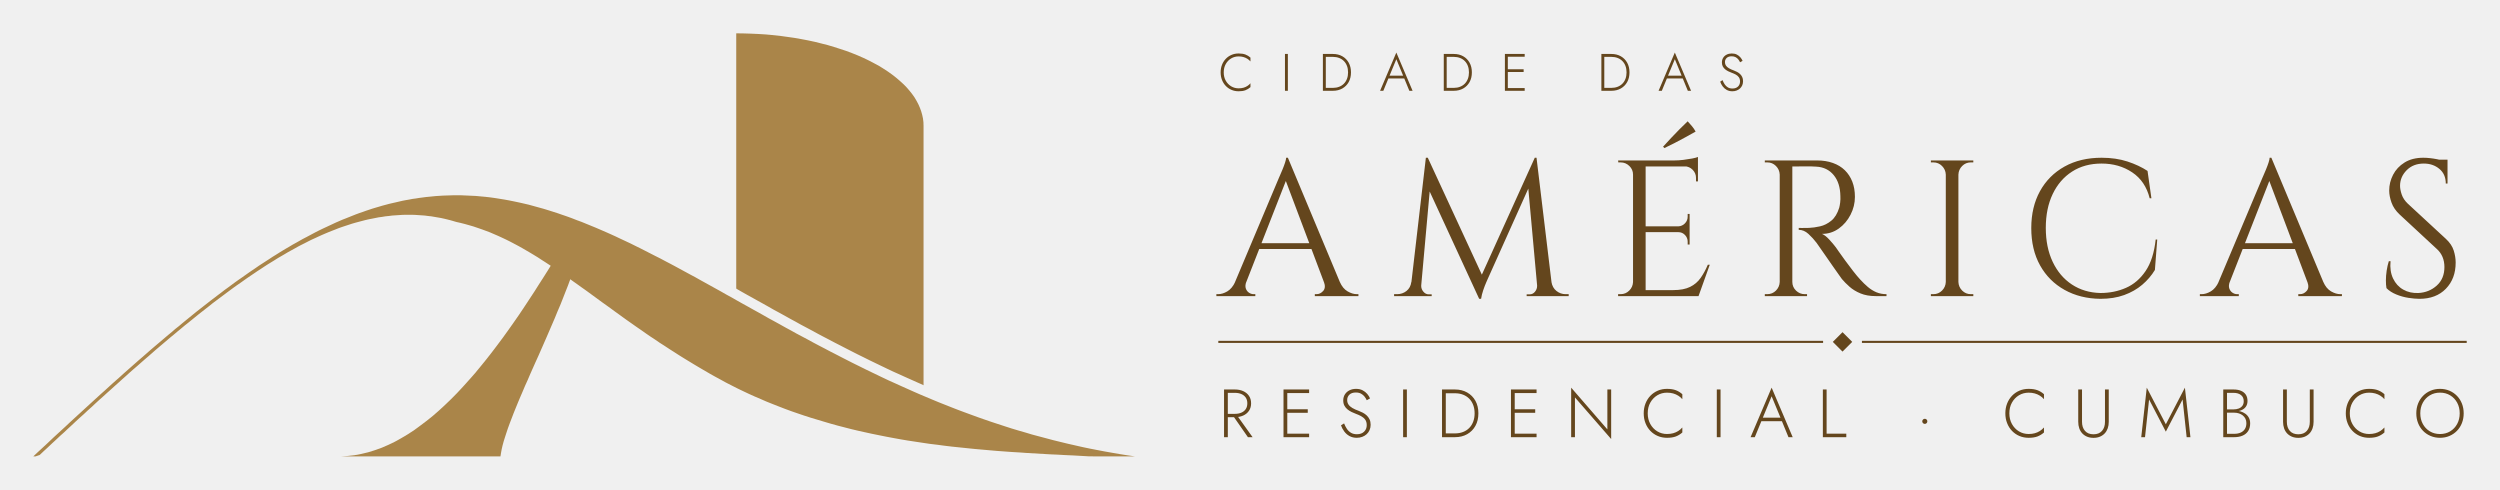
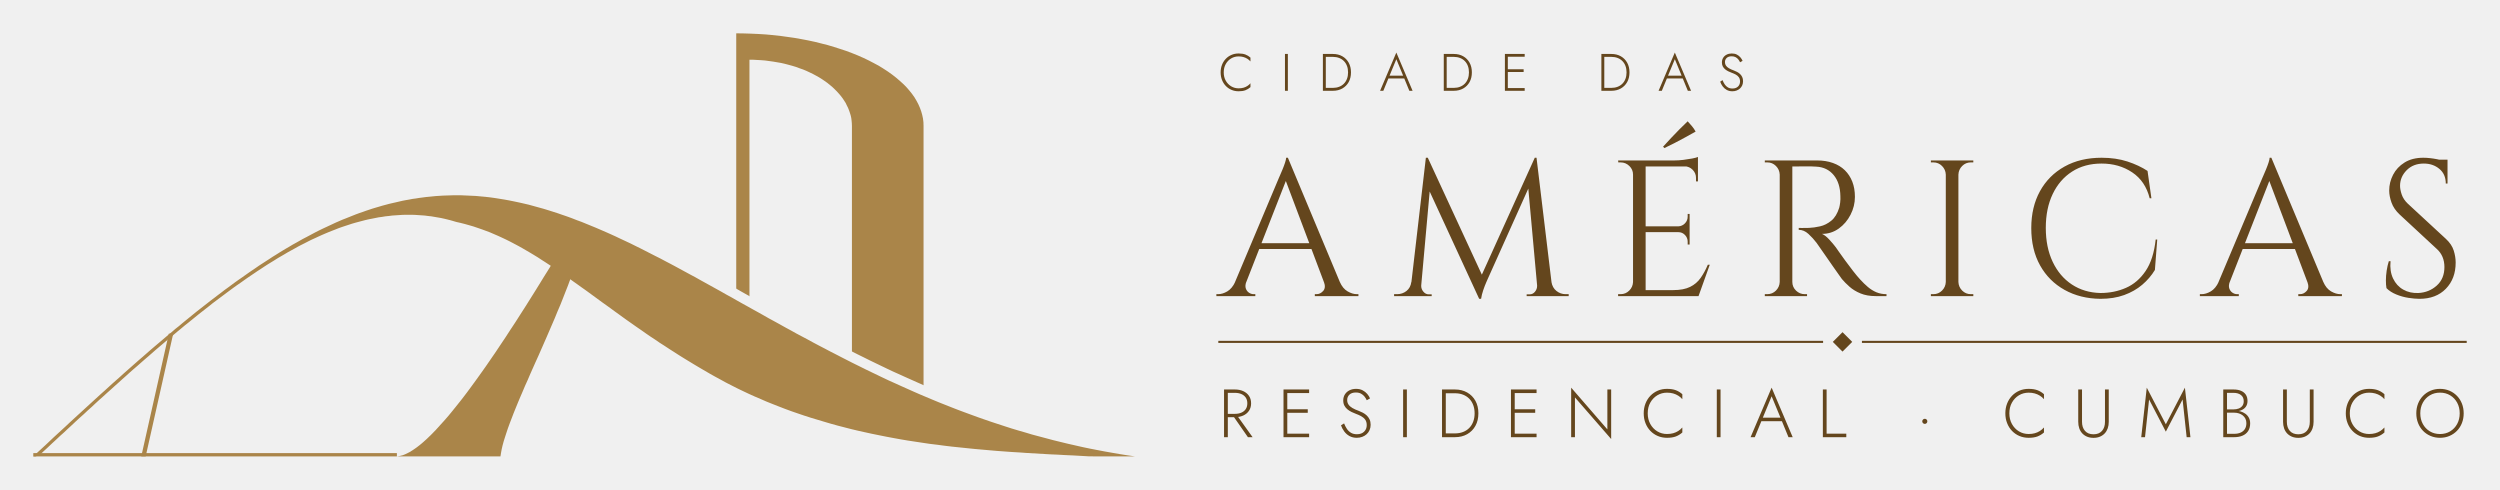
<svg xmlns="http://www.w3.org/2000/svg" viewBox="0 0 1802.32 353.02" width="1802" height="353">
  <g transform="translate(24 24)">
    <g transform="translate(0 0.00)">
      <g transform="scale(0.79432)">
        <g fill="#AA8549">
          <defs>
            <mask id="vao-produto-horizontal-positivo" maskUnits="userSpaceOnUse" x="-50" y="-50" width="1100" height="484">
              <rect x="-50" y="-50" width="1100" height="484" fill="white" />
              <path d="M0.0 384.0 L3.7 380.5 L7.5 377.0 L11.2 373.6 L14.9 370.1 L18.5 366.7 L22.2 363.3 L25.9 359.9 L29.5 356.6 L33.1 353.2 L36.7 349.9 L40.3 346.6 L43.9 343.3 L47.4 340.1 L51.0 336.8 L54.5 333.6 L58.0 330.4 L61.5 327.2 L65.0 324.1 L68.5 320.9 L71.9 317.8 L75.4 314.7 L78.8 311.7 L82.2 308.6 L85.6 305.6 L89.0 302.6 L92.4 299.6 L95.8 296.6 L99.2 293.7 L102.5 290.8 L105.8 287.9 L109.2 285.0 L112.5 282.2 L115.8 279.4 L119.1 276.6 L122.4 273.8 L125.7 271.1 L128.9 268.3 L132.2 265.7 L135.4 263.0 L138.7 260.3 L141.9 257.7 L145.1 255.1 L148.3 252.5 L151.5 250.0 L154.7 247.5 L157.9 245.0 L161.1 242.5 L164.3 240.1 L167.4 237.7 L170.6 235.3 L173.7 232.9 L176.9 230.6 L180.0 228.3 L183.1 226.0 L186.2 223.8 L189.4 221.6 L192.5 219.4 L195.6 217.2 L198.7 215.1 L201.8 213.0 L204.8 210.9 L207.9 208.9 L211.0 206.9 L214.1 204.9 L217.1 202.9 L220.2 201.0 L223.2 199.1 L226.3 197.2 L229.3 195.4 L232.4 193.6 L235.4 191.8 L238.5 190.1 L241.5 188.4 L244.5 186.7 L247.6 185.1 L250.6 183.5 L253.6 181.9 L256.6 180.3 L259.6 178.8 L262.7 177.3 L265.7 175.9 L268.7 174.5 L271.7 173.1 L274.7 171.7 L277.7 170.4 L280.7 169.1 L283.8 167.9 L286.8 166.7 L289.8 165.5 L292.8 164.3 L295.8 163.2 L298.8 162.2 L301.8 161.1 L304.8 160.1 L307.8 159.1 L310.8 158.2 L313.9 157.3 L316.9 156.4 L319.9 155.6 L322.9 154.8 L325.9 154.1 L329.0 153.4 L332.0 152.7 L335.0 152.0 L338.1 151.4 L341.1 150.9 L344.1 150.3 L347.2 149.9 L350.2 149.4 L353.3 149.0 L356.3 148.6 L359.4 148.3 L362.4 148.0 L365.5 147.7 L368.6 147.5 L371.6 147.3 L374.7 147.2 L377.8 147.1 L380.9 147.0 L384.0 147.0 L388.4 147.0 L392.8 147.2 L397.2 147.4 L401.6 147.6 L405.9 148.0 L410.3 148.4 L414.7 148.9 L419.0 149.5 L423.4 150.2 L427.7 150.9 L432.1 151.7 L436.5 152.6 L440.8 153.5 L445.2 154.5 L449.5 155.5 L453.9 156.7 L458.2 157.9 L462.6 159.1 L466.9 160.4 L471.3 161.8 L475.7 163.2 L480.0 164.7 L484.4 166.2 L488.8 167.8 L493.1 169.5 L497.5 171.1 L501.9 172.9 L506.3 174.7 L510.7 176.5 L515.1 178.4 L519.5 180.3 L524.0 182.3 L528.4 184.3 L532.8 186.4 L537.3 188.5 L541.8 190.6 L546.2 192.8 L550.7 195.0 L555.2 197.3 L559.7 199.6 L564.2 201.9 L568.8 204.2 L573.3 206.6 L577.9 209.0 L582.4 211.4 L587.0 213.9 L591.6 216.4 L596.2 218.9 L600.9 221.4 L605.5 224.0 L610.2 226.6 L614.9 229.2 L619.6 231.8 L624.3 234.4 L629.0 237.1 L633.8 239.7 L638.5 242.4 L643.3 245.1 L648.2 247.8 L653.0 250.5 L657.9 253.2 L662.7 255.9 L667.6 258.7 L672.6 261.4 L677.5 264.1 L682.5 266.9 L687.5 269.6 L692.5 272.4 L697.6 275.1 L702.7 277.8 L707.8 280.6 L712.9 283.3 L718.1 286.0 L723.2 288.7 L728.5 291.4 L733.7 294.1 L739.0 296.8 L744.3 299.5 L749.6 302.1 L755.0 304.8 L760.4 307.4 L765.8 310.0 L771.2 312.6 L776.7 315.2 L782.3 317.7 L787.8 320.2 L793.4 322.7 L799.0 325.2 L804.7 327.7 L810.4 330.1 L816.1 332.5 L821.9 334.9 L827.7 337.2 L833.5 339.5 L839.4 341.8 L845.3 344.0 L851.3 346.2 L857.3 348.4 L863.3 350.5 L869.4 352.6 L875.5 354.6 L881.6 356.6 L887.8 358.6 L894.1 360.5 L900.4 362.3 L906.7 364.2 L913.1 365.9 L919.5 367.6 L925.9 369.3 L932.4 370.9 L939.0 372.5 L945.6 374.0 L952.2 375.5 L958.9 376.9 L965.6 378.2 L972.4 379.5 L979.2 380.7 L986.1 381.9 L993.0 383.0 L1000.0 384.0 L999.6 384.0 L992.5 384.0 L985.5 384.0 L978.5 384.0 L971.4 384.0 L964.4 384.0 L957.5 383.9 L950.5 383.5 L943.5 383.1 L936.6 382.8 L929.6 382.4 L922.7 382.1 L915.8 381.7 L908.9 381.3 L902.0 380.9 L895.1 380.4 L888.2 380.0 L881.3 379.5 L874.5 379.0 L867.6 378.4 L860.8 377.8 L854.0 377.2 L847.2 376.5 L840.5 375.8 L833.7 375.1 L827.0 374.3 L820.3 373.4 L813.6 372.6 L806.9 371.6 L800.3 370.6 L793.7 369.6 L787.2 368.5 L780.6 367.3 L774.2 366.1 L767.7 364.8 L761.3 363.5 L754.9 362.1 L748.6 360.7 L742.3 359.2 L736.1 357.6 L729.9 356.0 L723.8 354.3 L717.7 352.5 L711.7 350.7 L705.7 348.9 L699.8 347.0 L693.9 345.0 L688.1 343.0 L682.4 340.9 L676.7 338.7 L671.1 336.5 L665.6 334.3 L660.1 331.9 L654.7 329.6 L649.4 327.2 L644.1 324.7 L638.9 322.2 L633.8 319.6 L628.7 317.0 L623.8 314.3 L618.8 311.6 L614.0 308.9 L609.2 306.1 L604.4 303.3 L599.7 300.5 L595.1 297.7 L590.5 294.9 L586.0 292.1 L581.5 289.2 L577.1 286.4 L572.7 283.5 L568.3 280.7 L564.1 277.8 L559.8 275.0 L555.6 272.1 L551.5 269.2 L547.4 266.4 L543.3 263.5 L539.3 260.7 L535.4 257.9 L531.4 255.0 L527.5 252.2 L523.7 249.4 L519.8 246.6 L516.0 243.9 L512.2 241.1 L508.5 238.4 L504.8 235.7 L501.1 233.0 L497.4 230.4 L493.8 227.8 L490.1 225.2 L486.5 222.6 L482.9 220.1 L479.3 217.6 L475.8 215.1 L472.2 212.7 L468.6 210.3 L465.1 208.0 L461.5 205.7 L458.0 203.4 L454.4 201.2 L450.9 199.1 L447.3 197.0 L443.7 194.9 L440.1 192.9 L436.5 191.0 L432.9 189.1 L429.3 187.3 L425.7 185.6 L422.0 183.9 L418.3 182.3 L414.6 180.7 L410.9 179.3 L407.1 177.9 L403.3 176.6 L399.5 175.3 L395.7 174.2 L391.8 173.1 L387.9 172.1 L383.9 171.2 L381.2 170.4 L378.4 169.6 L375.6 168.9 L372.7 168.2 L369.9 167.6 L367.0 167.1 L364.1 166.6 L361.2 166.1 L358.3 165.8 L355.4 165.4 L352.5 165.2 L349.5 165.0 L346.6 164.8 L343.6 164.7 L340.6 164.7 L337.6 164.7 L334.6 164.8 L331.6 165.0 L328.6 165.2 L325.6 165.4 L322.6 165.8 L319.6 166.1 L316.6 166.6 L313.5 167.0 L310.5 167.6 L307.5 168.2 L304.4 168.8 L301.4 169.5 L298.3 170.3 L295.3 171.1 L292.3 171.9 L289.2 172.8 L286.2 173.8 L283.1 174.8 L280.1 175.8 L277.0 176.9 L274.0 178.1 L270.9 179.3 L267.9 180.5 L264.8 181.8 L261.8 183.1 L258.7 184.5 L255.7 185.9 L252.6 187.3 L249.6 188.8 L246.5 190.4 L243.5 191.9 L240.4 193.5 L237.4 195.2 L234.3 196.9 L231.2 198.6 L228.2 200.4 L225.1 202.2 L222.0 204.0 L219.0 205.9 L215.9 207.8 L212.8 209.7 L209.7 211.7 L206.7 213.7 L203.6 215.7 L200.5 217.8 L197.4 219.9 L194.3 222.0 L191.2 224.2 L188.1 226.4 L184.9 228.6 L181.8 230.8 L178.7 233.1 L175.6 235.4 L172.4 237.8 L169.3 240.1 L166.1 242.5 L162.9 244.9 L159.8 247.4 L156.6 249.9 L153.4 252.4 L150.2 254.9 L147.0 257.5 L143.8 260.1 L140.6 262.7 L137.3 265.3 L134.1 268.0 L130.8 270.7 L127.6 273.4 L124.3 276.1 L121.0 278.9 L117.7 281.7 L114.4 284.5 L111.1 287.3 L107.8 290.2 L104.5 293.1 L101.1 296.0 L97.8 298.9 L94.4 301.9 L91.0 304.8 L87.6 307.8 L84.2 310.9 L80.8 313.9 L77.4 317.0 L73.9 320.1 L70.5 323.2 L67.0 326.3 L63.5 329.5 L60.0 332.6 L56.5 335.8 L53.0 339.1 L49.4 342.3 L45.9 345.6 L42.3 348.8 L38.7 352.1 L35.1 355.5 L31.5 358.8 L27.9 362.2 L24.2 365.5 L20.6 368.9 L16.9 372.3 L13.2 375.8 L9.5 379.2 L5.8 382.7 L2.0 384.0 Z" fill="black" stroke="black" stroke-width="18" stroke-linejoin="round" />
            </mask>
          </defs>
-           <path d="M638.0 0.0 L644.7 0.1 L651.3 0.3 L658.0 0.6 L664.6 1.0 L671.2 1.6 L677.7 2.3 L684.1 3.2 L690.5 4.1 L696.8 5.2 L703.1 6.4 L709.2 7.7 L715.2 9.2 L721.1 10.7 L726.8 12.4 L732.4 14.2 L737.9 16.0 L743.2 18.0 L748.4 20.1 L753.4 22.3 L758.2 24.6 L762.8 27.0 L767.3 29.4 L771.5 32.0 L775.5 34.6 L779.3 37.3 L782.9 40.1 L786.3 43.0 L789.5 45.9 L792.4 48.8 L795.1 51.9 L797.5 54.9 L799.7 58.0 L801.6 61.2 L803.3 64.4 L804.7 67.6 L805.9 70.9 L806.8 74.1 L807.5 77.4 L807.9 80.7 L808.0 84.0 L808.0 329.1 L803.8 327.3 L799.5 325.4 L795.2 323.6 L791.0 321.7 L786.8 319.8 L782.5 317.8 L778.2 315.9 L774.0 313.9 L769.8 311.9 L765.5 309.9 L761.2 307.8 L757.0 305.8 L752.8 303.7 L748.5 301.6 L744.2 299.5 L740.0 297.3 L735.8 295.2 L731.5 293.0 L727.2 290.8 L723.0 288.6 L718.8 286.4 L714.5 284.1 L710.2 281.9 L706.0 279.6 L701.8 277.3 L697.5 275.1 L693.2 272.8 L689.0 270.4 L684.8 268.1 L680.5 265.8 L676.2 263.4 L672.0 261.1 L667.8 258.7 L663.5 256.4 L659.2 254.0 L655.0 251.6 L650.8 249.2 L646.5 246.9 L642.2 244.5 L638.0 242.1 Z" mask="url(#vao-produto-horizontal-positivo)" />
-           <path d="M501.0 179.0 L499.7 184.3 L498.3 189.7 L496.8 195.1 L495.1 200.7 L493.3 206.3 L491.4 211.9 L489.4 217.6 L487.3 223.4 L485.2 229.1 L482.9 234.9 L480.6 240.8 L478.3 246.6 L475.8 252.4 L473.4 258.3 L470.9 264.1 L468.4 269.9 L465.9 275.7 L463.4 281.4 L460.9 287.1 L458.4 292.8 L455.9 298.3 L453.4 303.9 L451.0 309.3 L448.7 314.7 L446.3 320.0 L444.1 325.2 L441.9 330.3 L439.8 335.3 L437.8 340.2 L435.9 344.9 L434.1 349.6 L432.4 354.0 L430.8 358.4 L429.4 362.6 L428.1 366.6 L426.9 370.4 L425.9 374.1 L425.1 377.6 L424.5 380.9 L424.0 384.0 L279.0 384.0 L285.3 383.6 L291.6 382.9 L297.9 381.7 L304.1 380.2 L310.2 378.3 L316.3 376.1 L322.3 373.5 L328.3 370.6 L334.2 367.3 L340.1 363.8 L345.9 360.0 L351.6 355.8 L357.3 351.5 L363.0 346.9 L368.6 342.0 L374.1 336.9 L379.6 331.6 L385.0 326.1 L390.3 320.4 L395.6 314.5 L400.9 308.5 L406.0 302.3 L411.2 295.9 L416.2 289.5 L421.2 282.9 L426.2 276.2 L431.1 269.4 L435.9 262.6 L440.7 255.7 L445.4 248.7 L450.0 241.7 L454.6 234.7 L459.1 227.6 L463.6 220.6 L468.0 213.6 L472.3 206.6 L476.6 199.6 L480.8 192.7 L484.9 185.8 L489.0 179.0 Z" />
+           <path fill-rule="evenodd" d="M638.0 0.0 L644.7 0.1 L651.3 0.3 L658.0 0.6 L664.6 1.0 L671.2 1.6 L677.7 2.3 L684.1 3.2 L690.5 4.1 L696.8 5.2 L703.1 6.4 L709.2 7.7 L715.2 9.2 L721.1 10.7 L726.8 12.4 L732.4 14.2 L737.9 16.0 L743.2 18.0 L748.4 20.1 L753.4 22.3 L758.2 24.6 L762.8 27.0 L767.3 29.4 L771.5 32.0 L775.5 34.6 L779.3 37.3 L782.9 40.1 L786.3 43.0 L789.5 45.9 L792.4 48.8 L795.1 51.9 L797.5 54.9 L799.7 58.0 L801.6 61.2 L803.3 64.4 L804.7 67.6 L805.9 70.9 L806.8 74.1 L807.5 77.4 L807.9 80.7 L808.0 84.0 L808.0 329.1 L803.8 327.3 L799.5 325.4 L795.2 323.6 L791.0 321.7 L786.8 319.8 L782.5 317.8 L778.2 315.9 L774.0 313.9 L769.8 311.9 L765.5 309.9 L761.2 307.8 L757.0 305.8 L752.8 303.7 L748.5 301.6 L744.2 299.5 L740.0 297.3 L735.8 295.2 L731.5 293.0 L727.2 290.8 L723.0 288.6 L718.8 286.4 L714.5 284.1 L710.2 281.9 L706.0 279.6 L701.8 277.3 L697.5 275.1 L693.2 272.8 L689.0 270.4 L684.8 268.1 L680.5 265.8 L676.2 263.4 L672.0 261.1 L667.8 258.7 L663.5 256.4 L659.2 254.0 L655.0 251.6 L650.8 249.2 L646.5 246.9 L642.2 244.5 L638.0 242.1 Z M650.0 24.0 L653.7 24.0 L657.3 24.2 L660.9 24.4 L664.5 24.7 L668.1 25.2 L671.7 25.7 L675.2 26.3 L678.7 26.9 L682.2 27.7 L685.6 28.6 L688.9 29.5 L692.2 30.5 L695.4 31.7 L698.6 32.8 L701.7 34.1 L704.7 35.5 L707.6 36.9 L710.4 38.4 L713.1 39.9 L715.8 41.6 L718.3 43.3 L720.7 45.0 L723.0 46.9 L725.2 48.7 L727.3 50.7 L729.3 52.7 L731.1 54.7 L732.9 56.8 L734.5 58.9 L735.9 61.0 L737.3 63.2 L738.4 65.5 L739.5 67.7 L740.4 70.0 L741.2 72.3 L741.9 74.6 L742.4 76.9 L742.7 79.3 L742.9 81.6 L743.0 84.0 L743.0 298.8 L740.7 297.7 L738.4 296.5 L736.0 295.3 L733.7 294.1 L731.4 292.9 L729.0 291.7 L726.7 290.5 L724.4 289.3 L722.1 288.1 L719.8 286.9 L717.4 285.7 L715.1 284.5 L712.8 283.2 L710.5 282.0 L708.1 280.8 L705.8 279.5 L703.5 278.3 L701.1 277.0 L698.8 275.8 L696.5 274.5 L694.2 273.3 L691.9 272.0 L689.5 270.7 L687.2 269.5 L684.9 268.2 L682.5 266.9 L680.2 265.6 L677.9 264.3 L675.6 263.1 L673.2 261.8 L670.9 260.5 L668.6 259.2 L666.3 257.9 L664.0 256.6 L661.6 255.3 L659.3 254.0 L657.0 252.7 L654.6 251.4 L652.3 250.1 L650.0 248.8 Z" mask="url(#vao-produto-horizontal-positivo)" />
+           <path d="M501.0 179.0 L499.7 184.3 L498.3 189.7 L496.8 195.1 L495.1 200.7 L493.3 206.3 L491.4 211.9 L489.4 217.6 L487.3 223.4 L485.2 229.1 L482.9 234.9 L480.6 240.8 L478.3 246.6 L475.8 252.4 L473.4 258.3 L470.9 264.1 L468.4 269.9 L465.9 275.7 L463.4 281.4 L460.9 287.1 L458.4 292.8 L455.9 298.3 L453.4 303.9 L451.0 309.3 L448.7 314.7 L446.3 320.0 L444.1 325.2 L441.9 330.3 L439.8 335.3 L437.8 340.2 L435.9 344.9 L434.1 349.6 L432.4 354.0 L430.8 358.4 L429.4 362.6 L428.1 366.6 L426.9 370.4 L425.9 374.1 L425.1 377.6 L424.5 380.9 L424.0 384.0 L330.0 384.0 L332.6 383.6 L335.4 382.9 L338.3 381.7 L341.3 380.2 L344.4 378.3 L347.6 376.1 L351.0 373.5 L354.4 370.6 L358.0 367.3 L361.6 363.8 L365.3 360.0 L369.1 355.8 L373.0 351.5 L377.0 346.9 L381.0 342.0 L385.1 336.9 L389.3 331.6 L393.5 326.1 L397.7 320.4 L402.0 314.5 L406.3 308.5 L410.7 302.3 L415.1 295.9 L419.5 289.5 L423.9 282.9 L428.4 276.2 L432.8 269.4 L437.3 262.6 L441.7 255.7 L446.2 248.7 L450.6 241.7 L455.0 234.7 L459.4 227.6 L463.7 220.6 L468.1 213.6 L472.3 206.6 L476.6 199.6 L480.8 192.7 L484.9 185.8 L489.0 179.0 Z" />
+           <path d="M0.0 384.0 L330.0 384.0 L330.0 381.0 L0.0 381.0 Z" />
+           <path d="M123.0 272.6 L127.0 272.6 L102.0 384.0 L98.0 384.0 Z" />
          <path d="M0.0 384.0 L3.7 380.5 L7.5 377.0 L11.2 373.6 L14.9 370.1 L18.5 366.7 L22.2 363.3 L25.9 359.9 L29.5 356.6 L33.1 353.2 L36.7 349.9 L40.3 346.6 L43.9 343.3 L47.4 340.1 L51.0 336.8 L54.5 333.6 L58.0 330.4 L61.5 327.2 L65.0 324.1 L68.5 320.9 L71.9 317.8 L75.4 314.7 L78.8 311.7 L82.2 308.6 L85.6 305.6 L89.0 302.6 L92.4 299.6 L95.8 296.6 L99.2 293.7 L102.5 290.8 L105.8 287.9 L109.2 285.0 L112.5 282.2 L115.8 279.4 L119.1 276.6 L122.4 273.8 L125.7 271.1 L128.9 268.3 L132.2 265.7 L135.4 263.0 L138.7 260.3 L141.9 257.7 L145.1 255.1 L148.3 252.5 L151.5 250.0 L154.7 247.5 L157.9 245.0 L161.1 242.5 L164.3 240.1 L167.4 237.7 L170.6 235.3 L173.7 232.9 L176.9 230.6 L180.0 228.3 L183.1 226.0 L186.2 223.8 L189.4 221.6 L192.5 219.4 L195.6 217.2 L198.7 215.1 L201.8 213.0 L204.8 210.9 L207.9 208.9 L211.0 206.9 L214.1 204.9 L217.1 202.9 L220.2 201.0 L223.2 199.1 L226.3 197.2 L229.3 195.4 L232.4 193.6 L235.4 191.8 L238.5 190.1 L241.5 188.4 L244.5 186.7 L247.6 185.1 L250.6 183.5 L253.6 181.9 L256.6 180.3 L259.6 178.8 L262.7 177.3 L265.7 175.9 L268.7 174.5 L271.7 173.1 L274.7 171.7 L277.7 170.4 L280.7 169.1 L283.8 167.9 L286.8 166.7 L289.8 165.5 L292.8 164.3 L295.8 163.2 L298.8 162.2 L301.8 161.1 L304.8 160.1 L307.8 159.1 L310.8 158.2 L313.9 157.3 L316.9 156.4 L319.9 155.6 L322.9 154.8 L325.9 154.1 L329.0 153.4 L332.0 152.7 L335.0 152.0 L338.1 151.4 L341.1 150.9 L344.1 150.3 L347.2 149.9 L350.2 149.4 L353.3 149.0 L356.3 148.6 L359.4 148.3 L362.4 148.0 L365.5 147.7 L368.6 147.5 L371.6 147.3 L374.7 147.2 L377.8 147.1 L380.9 147.0 L384.0 147.0 L388.4 147.0 L392.8 147.2 L397.2 147.4 L401.6 147.6 L405.9 148.0 L410.3 148.4 L414.7 148.9 L419.0 149.5 L423.4 150.2 L427.7 150.9 L432.1 151.7 L436.5 152.6 L440.8 153.5 L445.2 154.5 L449.5 155.5 L453.9 156.7 L458.2 157.9 L462.6 159.1 L466.9 160.4 L471.3 161.8 L475.7 163.2 L480.0 164.7 L484.4 166.2 L488.8 167.8 L493.1 169.5 L497.5 171.1 L501.9 172.9 L506.3 174.7 L510.7 176.5 L515.1 178.4 L519.5 180.3 L524.0 182.3 L528.4 184.3 L532.8 186.4 L537.3 188.5 L541.8 190.6 L546.2 192.8 L550.7 195.0 L555.2 197.3 L559.7 199.6 L564.2 201.9 L568.8 204.2 L573.3 206.6 L577.9 209.0 L582.4 211.4 L587.0 213.9 L591.6 216.4 L596.2 218.9 L600.9 221.4 L605.5 224.0 L610.2 226.6 L614.9 229.2 L619.6 231.8 L624.3 234.4 L629.0 237.1 L633.8 239.7 L638.5 242.4 L643.3 245.1 L648.2 247.8 L653.0 250.5 L657.9 253.2 L662.7 255.9 L667.6 258.7 L672.6 261.4 L677.5 264.1 L682.5 266.9 L687.5 269.6 L692.5 272.4 L697.6 275.1 L702.7 277.8 L707.8 280.6 L712.9 283.3 L718.1 286.0 L723.2 288.7 L728.5 291.4 L733.7 294.1 L739.0 296.8 L744.3 299.5 L749.6 302.1 L755.0 304.8 L760.4 307.4 L765.8 310.0 L771.2 312.6 L776.7 315.2 L782.3 317.7 L787.8 320.2 L793.4 322.7 L799.0 325.2 L804.7 327.7 L810.4 330.1 L816.1 332.5 L821.9 334.9 L827.7 337.2 L833.5 339.5 L839.4 341.8 L845.3 344.0 L851.3 346.2 L857.3 348.4 L863.3 350.5 L869.4 352.6 L875.5 354.6 L881.6 356.6 L887.8 358.6 L894.1 360.5 L900.4 362.3 L906.7 364.2 L913.1 365.9 L919.5 367.6 L925.9 369.3 L932.4 370.9 L939.0 372.5 L945.6 374.0 L952.2 375.5 L958.9 376.9 L965.6 378.2 L972.4 379.5 L979.2 380.7 L986.1 381.9 L993.0 383.0 L1000.0 384.0 L999.6 384.0 L992.5 384.0 L985.5 384.0 L978.5 384.0 L971.4 384.0 L964.4 384.0 L957.5 383.9 L950.5 383.5 L943.5 383.1 L936.6 382.8 L929.6 382.4 L922.7 382.1 L915.8 381.7 L908.9 381.3 L902.0 380.9 L895.1 380.4 L888.2 380.0 L881.3 379.5 L874.5 379.0 L867.6 378.4 L860.8 377.8 L854.0 377.2 L847.2 376.5 L840.5 375.8 L833.7 375.1 L827.0 374.3 L820.3 373.4 L813.6 372.6 L806.9 371.6 L800.3 370.6 L793.7 369.6 L787.2 368.5 L780.6 367.3 L774.2 366.1 L767.7 364.8 L761.3 363.5 L754.9 362.1 L748.6 360.7 L742.3 359.2 L736.1 357.6 L729.9 356.0 L723.8 354.3 L717.7 352.5 L711.7 350.7 L705.7 348.9 L699.8 347.0 L693.9 345.0 L688.1 343.0 L682.4 340.9 L676.7 338.7 L671.1 336.5 L665.6 334.3 L660.1 331.9 L654.7 329.6 L649.4 327.2 L644.1 324.7 L638.9 322.2 L633.8 319.6 L628.7 317.0 L623.8 314.3 L618.8 311.6 L614.0 308.9 L609.2 306.1 L604.4 303.3 L599.7 300.5 L595.1 297.7 L590.5 294.9 L586.0 292.1 L581.5 289.2 L577.1 286.4 L572.7 283.5 L568.3 280.7 L564.1 277.8 L559.8 275.0 L555.6 272.1 L551.5 269.2 L547.4 266.4 L543.3 263.5 L539.3 260.7 L535.4 257.9 L531.4 255.0 L527.5 252.2 L523.7 249.4 L519.8 246.6 L516.0 243.9 L512.2 241.1 L508.5 238.4 L504.8 235.7 L501.1 233.0 L497.4 230.4 L493.8 227.8 L490.1 225.2 L486.5 222.6 L482.9 220.1 L479.3 217.6 L475.8 215.1 L472.2 212.7 L468.6 210.3 L465.1 208.0 L461.5 205.7 L458.0 203.4 L454.4 201.2 L450.9 199.1 L447.3 197.0 L443.7 194.9 L440.1 192.9 L436.5 191.0 L432.9 189.1 L429.3 187.3 L425.7 185.6 L422.0 183.9 L418.3 182.3 L414.6 180.7 L410.9 179.3 L407.1 177.9 L403.3 176.6 L399.5 175.3 L395.7 174.2 L391.8 173.1 L387.9 172.1 L383.9 171.2 L381.2 170.4 L378.4 169.6 L375.6 168.9 L372.7 168.2 L369.9 167.6 L367.0 167.1 L364.1 166.6 L361.2 166.1 L358.3 165.8 L355.4 165.4 L352.5 165.2 L349.5 165.0 L346.6 164.8 L343.6 164.7 L340.6 164.7 L337.6 164.7 L334.6 164.8 L331.6 165.0 L328.6 165.2 L325.6 165.4 L322.6 165.8 L319.6 166.1 L316.6 166.6 L313.5 167.0 L310.5 167.6 L307.5 168.2 L304.4 168.8 L301.4 169.5 L298.3 170.3 L295.3 171.1 L292.3 171.9 L289.2 172.8 L286.2 173.8 L283.1 174.8 L280.1 175.8 L277.0 176.9 L274.0 178.1 L270.9 179.3 L267.9 180.5 L264.8 181.8 L261.8 183.1 L258.7 184.5 L255.7 185.9 L252.6 187.3 L249.6 188.8 L246.5 190.4 L243.5 191.9 L240.4 193.5 L237.4 195.2 L234.3 196.9 L231.2 198.6 L228.2 200.4 L225.1 202.2 L222.0 204.0 L219.0 205.9 L215.9 207.8 L212.8 209.7 L209.7 211.7 L206.7 213.7 L203.6 215.7 L200.5 217.8 L197.4 219.9 L194.3 222.0 L191.2 224.2 L188.1 226.4 L184.9 228.6 L181.8 230.8 L178.7 233.1 L175.6 235.4 L172.4 237.8 L169.3 240.1 L166.1 242.5 L162.9 244.9 L159.8 247.4 L156.6 249.9 L153.4 252.4 L150.2 254.9 L147.0 257.5 L143.8 260.1 L140.6 262.7 L137.3 265.3 L134.1 268.0 L130.8 270.7 L127.6 273.4 L124.3 276.1 L121.0 278.9 L117.7 281.7 L114.4 284.5 L111.1 287.3 L107.8 290.2 L104.5 293.1 L101.1 296.0 L97.8 298.9 L94.4 301.9 L91.0 304.8 L87.6 307.8 L84.2 310.9 L80.8 313.9 L77.4 317.0 L73.9 320.1 L70.5 323.2 L67.0 326.3 L63.5 329.5 L60.0 332.6 L56.5 335.8 L53.0 339.1 L49.4 342.3 L45.9 345.6 L42.3 348.8 L38.7 352.1 L35.1 355.5 L31.5 358.8 L27.9 362.2 L24.2 365.5 L20.6 368.9 L16.9 372.3 L13.2 375.8 L9.5 379.2 L5.8 382.7 L2.0 384.0 Z" />
        </g>
      </g>
    </g>
    <g transform="translate(854.32 13.86)">
      <g transform="translate(0 0.00)">
        <path transform="translate(0 27.57)" fill="#64461D" d="M3.9 -13.27Q3.9 -16.69 5.35 -19.27Q6.8 -21.85 9.23 -23.32Q11.66 -24.78 14.64 -24.78Q16.49 -24.78 18.05 -24.35Q19.61 -23.92 20.9 -23.1Q22.2 -22.28 23.17 -21.15V-23.93Q21.5 -25.41 19.53 -26.15Q17.56 -26.9 14.64 -26.9Q11.87 -26.9 9.51 -25.89Q7.14 -24.89 5.39 -23.05Q3.63 -21.22 2.65 -18.73Q1.67 -16.23 1.67 -13.27Q1.67 -10.32 2.65 -7.82Q3.63 -5.32 5.39 -3.49Q7.14 -1.66 9.51 -0.66Q11.87 0.35 14.64 0.35Q17.56 0.35 19.53 -0.39Q21.5 -1.14 23.17 -2.62V-5.41Q22.19 -4.28 20.91 -3.45Q19.64 -2.63 18.09 -2.2Q16.53 -1.77 14.64 -1.77Q11.66 -1.77 9.22 -3.25Q6.79 -4.73 5.34 -7.32Q3.9 -9.91 3.9 -13.27ZM48.05 -26.55V0H50.14V-26.55ZM75.39 -26.55V0H77.49V-26.55ZM82.6 0Q86.47 0 89.41 -1.67Q92.35 -3.34 94 -6.31Q95.64 -9.29 95.64 -13.27Q95.64 -17.26 94 -20.23Q92.35 -23.21 89.41 -24.88Q86.47 -26.55 82.6 -26.55H76.54V-24.45H82.6Q85.08 -24.45 87.1 -23.66Q89.13 -22.88 90.56 -21.41Q92 -19.94 92.77 -17.88Q93.54 -15.81 93.54 -13.27Q93.54 -10.73 92.77 -8.67Q92 -6.61 90.56 -5.14Q89.13 -3.67 87.1 -2.89Q85.08 -2.1 82.6 -2.1H76.54V0ZM121.58 -8.9H135.2L134.52 -10.88H122.26ZM128.34 -22.77 133.57 -10.1 133.77 -9.6 137.71 0H140.05L128.34 -27.57L116.62 0H118.96L122.97 -9.74L123.16 -10.21ZM162.54 -26.55V0H164.64V-26.55ZM169.75 0Q173.62 0 176.56 -1.67Q179.5 -3.34 181.15 -6.31Q182.79 -9.29 182.79 -13.27Q182.79 -17.26 181.15 -20.23Q179.5 -23.21 176.56 -24.88Q173.62 -26.55 169.75 -26.55H163.69V-24.45H169.75Q172.23 -24.45 174.25 -23.66Q176.28 -22.88 177.71 -21.41Q179.15 -19.94 179.92 -17.88Q180.69 -15.81 180.69 -13.27Q180.69 -10.73 179.92 -8.67Q179.15 -6.61 177.71 -5.14Q176.28 -3.67 174.25 -2.89Q172.23 -2.1 169.75 -2.1H163.69V0ZM207.71 0H220.87V-1.97H207.71ZM207.71 -24.57H220.87V-26.55H207.71ZM207.71 -13.56H220.11V-15.53H207.71ZM206.61 -26.55V0H208.71V-26.55ZM276.16 -26.55V0H278.26V-26.55ZM283.37 0Q287.24 0 290.18 -1.67Q293.12 -3.34 294.77 -6.31Q296.42 -9.29 296.42 -13.27Q296.42 -17.26 294.77 -20.23Q293.12 -23.21 290.18 -24.88Q287.24 -26.55 283.37 -26.55H277.31V-24.45H283.37Q285.85 -24.45 287.87 -23.66Q289.9 -22.88 291.33 -21.41Q292.77 -19.94 293.54 -17.88Q294.31 -15.81 294.31 -13.27Q294.31 -10.73 293.54 -8.67Q292.77 -6.61 291.33 -5.14Q289.9 -3.67 287.87 -2.89Q285.85 -2.1 283.37 -2.1H277.31V0ZM322.35 -8.9H335.97L335.29 -10.88H323.03ZM329.11 -22.77 334.34 -10.1 334.54 -9.6 338.48 0H340.82L329.11 -27.57L317.39 0H319.73L323.74 -9.74L323.93 -10.21ZM363.51 -7.68 361.8 -6.58Q362.44 -4.75 363.62 -3.16Q364.8 -1.57 366.55 -0.61Q368.3 0.35 370.58 0.35Q372.22 0.35 373.62 -0.17Q375.02 -0.7 376.07 -1.65Q377.12 -2.61 377.71 -3.94Q378.29 -5.28 378.29 -6.9Q378.29 -8.66 377.69 -9.93Q377.08 -11.2 376.11 -12.11Q375.13 -13.02 373.96 -13.62Q372.79 -14.23 371.69 -14.64Q369.56 -15.4 368.12 -16.25Q366.68 -17.1 365.96 -18.17Q365.24 -19.24 365.24 -20.69Q365.24 -22.5 366.49 -23.68Q367.74 -24.87 370.07 -24.87Q371.79 -24.87 372.97 -24.22Q374.15 -23.57 374.93 -22.57Q375.7 -21.58 376.13 -20.56L377.96 -21.58Q377.44 -22.86 376.4 -24.08Q375.37 -25.3 373.84 -26.1Q372.3 -26.9 370.19 -26.9Q368.11 -26.9 366.5 -26.08Q364.88 -25.27 363.97 -23.81Q363.05 -22.35 363.05 -20.44Q363.05 -18.74 363.7 -17.53Q364.36 -16.32 365.42 -15.46Q366.48 -14.61 367.72 -14.01Q368.96 -13.42 370.09 -13Q371.61 -12.45 373 -11.71Q374.38 -10.96 375.25 -9.78Q376.12 -8.59 376.12 -6.67Q376.12 -4.49 374.66 -3.06Q373.2 -1.64 370.65 -1.64Q368.72 -1.64 367.36 -2.45Q365.99 -3.26 365.07 -4.63Q364.15 -6.01 363.51 -7.68Z" />
      </g>
      <g transform="translate(0 49.57)">
        <path transform="translate(0 126.02)" fill="#64461D" d="M50.16 -99.75 91.51 -0.84H79.63L47.36 -86.48ZM20.12 -10.2Q19.14 -7.4 19.84 -5.45Q20.54 -3.49 22.14 -2.44Q23.75 -1.4 25.43 -1.4H26.68V0H-1.4V-1.4Q-1.4 -1.4 -0.77 -1.4Q-0.14 -1.4 -0.14 -1.4Q3.07 -1.4 6.5 -3.42Q9.92 -5.45 12.15 -10.2ZM50.16 -99.75 51.41 -89.97 16.35 -0.42H7.96L43.73 -85.36Q43.73 -85.36 44.5 -87.11Q45.27 -88.85 46.31 -91.37Q47.36 -93.88 48.13 -96.26Q48.9 -98.63 48.9 -99.75ZM69.85 -38.14V-33.95H26.13V-38.14ZM76.14 -10.2H87.6Q89.69 -5.45 93.19 -3.42Q96.68 -1.4 99.89 -1.4Q99.89 -1.4 100.45 -1.4Q101.01 -1.4 101.01 -1.4V0H69.57V-1.4H70.83Q73.49 -1.4 75.58 -3.7Q77.68 -6.01 76.14 -10.2ZM228.14 -99.75 229.26 -90.39 194.19 -12.29Q194.19 -12.29 193.15 -9.92Q192.1 -7.54 190.98 -4.26Q189.86 -0.98 189.44 1.96H188.05L186.09 -6.85ZM142.22 -10.2V0H126.72V-1.4Q126.86 -1.4 127.9 -1.4Q128.95 -1.4 128.95 -1.4Q132.72 -1.4 135.66 -3.7Q138.59 -6.01 139.15 -10.2ZM146.27 -7.96Q146.27 -7.82 146.27 -7.68Q146.27 -7.54 146.27 -7.26Q146.27 -5.03 147.88 -3.14Q149.49 -1.26 151.72 -1.26H153.82V0H145.3V-7.96ZM149.63 -99.75H151.02L153.82 -91.51L145.58 0H138.03ZM151.02 -99.75 191.26 -12.71 188.05 1.96 148.37 -84.1ZM229.4 -99.75 241.42 0H230.52L222.83 -84.66L228.14 -99.75ZM237.22 -10.2H240.16Q240.86 -6.01 243.79 -3.7Q246.72 -1.4 250.36 -1.4Q250.36 -1.4 251.47 -1.4Q252.59 -1.4 252.59 -1.4V0H237.22ZM229.82 -7.96H230.8V0H222.28V-1.26H224.37Q226.75 -1.26 228.28 -3.14Q229.82 -5.03 229.82 -7.26Q229.82 -7.54 229.82 -7.68Q229.82 -7.82 229.82 -7.96ZM308.06 -97.8V0H298.98V-97.8ZM345.78 -4.33V0H307.64V-4.33ZM339.77 -50.29V-46.1H307.64V-50.29ZM345.78 -97.8V-93.46H307.64V-97.8ZM354.3 -22.63 346.2 0H323.01L328.03 -4.33Q335.44 -4.33 340.12 -6.64Q344.8 -8.94 347.73 -13.13Q350.67 -17.32 352.9 -22.63ZM339.77 -46.38V-37.16H338.37V-39.26Q338.37 -42.05 336.42 -44.08Q334.46 -46.1 331.67 -46.1V-46.38ZM339.77 -59.24V-50.02H331.67V-50.29Q334.46 -50.43 336.42 -52.46Q338.37 -54.49 338.37 -57.28V-59.24ZM345.78 -93.88V-82.71H344.38V-85.22Q344.38 -88.57 342.01 -91.02Q339.63 -93.46 336.14 -93.6V-93.88ZM345.78 -100.31V-96.26L328.73 -97.8Q331.81 -97.8 335.23 -98.21Q338.65 -98.63 341.59 -99.19Q344.52 -99.75 345.78 -100.31ZM299.39 -10.2V0H288.22V-1.4Q288.22 -1.4 289.13 -1.4Q290.03 -1.4 290.03 -1.4Q293.67 -1.4 296.25 -3.98Q298.84 -6.57 298.98 -10.2ZM299.39 -87.6H298.98Q298.98 -91.23 296.32 -93.81Q293.67 -96.4 290.03 -96.4Q290.03 -96.4 289.2 -96.4Q288.36 -96.4 288.36 -96.4L288.22 -97.8H299.39ZM320.63 -107.71Q323.56 -110.93 326.5 -114.07Q329.43 -117.22 332.44 -120.22Q335.44 -123.22 338.37 -126.02Q339.91 -124.34 341.45 -122.52Q342.98 -120.71 344.1 -118.61Q340.33 -116.52 336.56 -114.42Q332.78 -112.33 329.08 -110.44Q325.38 -108.55 321.61 -106.74ZM412 -97.8H431.7Q437.99 -97.8 443.08 -95.98Q448.18 -94.16 451.68 -90.74Q455.17 -87.32 457.06 -82.5Q458.94 -77.68 458.94 -71.53Q458.94 -64.82 455.8 -58.68Q452.65 -52.53 447.28 -48.69Q441.9 -44.85 435.19 -44.85Q437.57 -43.87 440.36 -40.86Q443.15 -37.86 445.25 -35.07Q445.25 -35.07 447.14 -32.34Q449.02 -29.62 451.89 -25.71Q454.75 -21.79 457.68 -18.02Q460.62 -14.25 462.71 -12.01Q465.51 -8.94 468.3 -6.57Q471.1 -4.19 474.38 -2.79Q477.66 -1.4 481.71 -1.4V0H474.03Q467.6 0 462.92 -1.96Q458.24 -3.91 455.03 -6.78Q451.82 -9.64 449.58 -12.29Q449.16 -12.85 447.28 -15.51Q445.39 -18.16 442.81 -21.86Q440.22 -25.57 437.71 -29.2Q435.19 -32.83 433.37 -35.42Q431.56 -38 431.28 -38.42Q428.62 -41.91 425.41 -44.85Q422.2 -47.78 418.43 -47.78V-49.18Q418.43 -49.18 420.59 -49.11Q422.76 -49.04 425.83 -49.18Q429.46 -49.32 433.79 -50.29Q438.12 -51.27 441.9 -54.35Q445.67 -57.42 447.62 -63.71Q448.04 -65.24 448.32 -67.55Q448.6 -69.85 448.46 -72.09Q448.32 -81.59 443.64 -87.25Q438.96 -92.91 431.14 -93.33Q427.23 -93.6 423.11 -93.53Q418.98 -93.46 416.19 -93.46Q413.4 -93.46 413.4 -93.46Q413.4 -93.6 413.05 -94.65Q412.7 -95.7 412.35 -96.75Q412 -97.8 412 -97.8ZM413.82 -97.8V0H404.73V-97.8ZM405.15 -10.2V0H393.98V-1.4Q393.98 -1.4 394.89 -1.4Q395.79 -1.4 395.79 -1.4Q399.43 -1.4 402.01 -3.98Q404.59 -6.57 404.73 -10.2ZM405.15 -87.6H404.73Q404.59 -91.23 402.01 -93.81Q399.43 -96.4 395.79 -96.4Q395.79 -96.4 394.89 -96.4Q393.98 -96.4 393.98 -96.4V-97.8H405.15ZM413.4 -10.2H413.82Q413.82 -6.57 416.47 -3.98Q419.12 -1.4 422.76 -1.4Q422.76 -1.4 423.6 -1.4Q424.43 -1.4 424.43 -1.4V0H413.4ZM533.55 -97.8V0H524.46V-97.8ZM524.88 -10.2V0H513.71V-1.4Q513.71 -1.4 514.62 -1.4Q515.52 -1.4 515.52 -1.4Q519.16 -1.4 521.74 -3.98Q524.32 -6.57 524.46 -10.2ZM524.88 -87.6H524.46Q524.32 -91.23 521.74 -93.81Q519.16 -96.4 515.52 -96.4Q515.52 -96.4 514.62 -96.4Q513.71 -96.4 513.71 -96.4V-97.8H524.88ZM533.13 -10.2H533.55Q533.69 -6.57 536.27 -3.98Q538.85 -1.4 542.49 -1.4Q542.49 -1.4 543.33 -1.4Q544.16 -1.4 544.3 -1.4V0H533.13ZM533.13 -87.6V-97.8H544.3V-96.4Q544.16 -96.4 543.33 -96.4Q542.49 -96.4 542.49 -96.4Q538.85 -96.4 536.27 -93.81Q533.69 -91.23 533.55 -87.6ZM676.89 -40.79 675.21 -18.86Q671.58 -12.85 666.06 -8.17Q660.54 -3.49 653.07 -0.77Q645.59 1.96 635.95 1.96Q621.42 1.82 610.11 -4.47Q598.79 -10.76 592.43 -22.14Q586.08 -33.53 586.08 -49.04Q586.08 -64.27 592.36 -75.65Q598.65 -87.04 610.04 -93.39Q621.42 -99.75 636.79 -99.75Q647.13 -99.75 655.44 -97.03Q663.75 -94.3 669.9 -90.25L672.69 -70.55H671.44Q668.36 -82.85 658.86 -89.2Q649.36 -95.56 636.79 -95.56Q624.5 -95.56 615.48 -89.76Q606.47 -83.96 601.51 -73.56Q596.55 -63.15 596.55 -49.18Q596.55 -35.21 601.51 -24.73Q606.47 -14.25 615.34 -8.38Q624.22 -2.51 635.95 -2.24Q645.87 -2.24 654.32 -5.94Q662.78 -9.64 668.5 -18.09Q674.23 -26.54 675.77 -40.79ZM759.17 -99.75 800.53 -0.84H788.65L756.38 -86.48ZM729.14 -10.2Q728.16 -7.4 728.86 -5.45Q729.56 -3.49 731.16 -2.44Q732.77 -1.4 734.45 -1.4H735.7V0H707.62V-1.4Q707.62 -1.4 708.25 -1.4Q708.88 -1.4 708.88 -1.4Q712.09 -1.4 715.52 -3.42Q718.94 -5.45 721.17 -10.2ZM759.17 -99.75 760.43 -89.97 725.36 -0.42H716.98L752.75 -85.36Q752.75 -85.36 753.52 -87.11Q754.28 -88.85 755.33 -91.37Q756.38 -93.88 757.15 -96.26Q757.92 -98.63 757.92 -99.75ZM778.87 -38.14V-33.95H735.14V-38.14ZM785.16 -10.2H796.62Q798.71 -5.45 802.2 -3.42Q805.7 -1.4 808.91 -1.4Q808.91 -1.4 809.47 -1.4Q810.03 -1.4 810.03 -1.4V0H778.59V-1.4H779.85Q782.51 -1.4 784.6 -3.7Q786.7 -6.01 785.16 -10.2ZM868.71 -99.75Q870.94 -99.75 873.53 -99.47Q876.11 -99.19 878.55 -98.7Q881 -98.21 883.03 -97.73Q885.05 -97.24 886.17 -96.68V-81.17H884.91Q884.91 -87.88 880.3 -91.72Q875.69 -95.56 869.12 -95.56Q861.44 -95.56 856.69 -90.74Q851.94 -85.92 851.94 -79.49Q851.94 -76.84 853.13 -73.28Q854.32 -69.71 857.53 -66.64L885.05 -41.21Q889.24 -37.3 890.64 -32.83Q892.04 -28.36 892.04 -24.17Q892.04 -12.57 884.98 -5.31Q877.93 1.96 865.91 1.96Q862.56 1.96 858.02 1.26Q853.48 0.56 849.22 -1.19Q844.95 -2.93 842.16 -5.73Q841.74 -7.96 841.74 -11.32Q841.74 -14.67 842.3 -18.37Q842.86 -22.07 843.84 -25.15H845.09Q844.4 -18.02 846.91 -12.71Q849.43 -7.4 854.25 -4.68Q859.07 -1.96 865.21 -2.24Q872.9 -2.65 878.42 -7.61Q883.93 -12.57 883.93 -20.96Q883.93 -25.01 882.54 -28.29Q881.14 -31.57 878.48 -33.95L851.66 -58.82Q847.47 -62.73 845.79 -67.41Q844.12 -72.09 844.12 -76.14Q844.12 -82.01 846.91 -87.46Q849.71 -92.91 855.22 -96.33Q860.74 -99.75 868.71 -99.75ZM886.17 -98.35V-95.42H875.55V-98.35Z" />
      </g>
      <g transform="translate(0 201.59)">
        <g fill="#64461D">
          <rect x="0" y="6.25" width="436" height="1.5" />
          <path d="M443 7 L450 0 L457 7 L450 14 Z" />
          <rect x="464" y="6.25" width="436" height="1.5" />
        </g>
      </g>
      <g transform="translate(0 241.59)">
        <path transform="translate(0 35.70)" fill="#64461D" d="M9.95 -16.39 21.34 0H24.71L12.98 -16.39ZM4.13 -34.38V0H6.85V-34.38ZM5.55 -31.95H11.98Q14.6 -31.95 16.61 -31.09Q18.62 -30.22 19.77 -28.55Q20.91 -26.88 20.91 -24.4Q20.91 -21.93 19.78 -20.24Q18.64 -18.55 16.62 -17.69Q14.6 -16.82 11.98 -16.82H5.55V-14.42H11.98Q15.32 -14.42 17.94 -15.59Q20.56 -16.77 22.09 -19.01Q23.63 -21.25 23.63 -24.4Q23.63 -27.59 22.09 -29.81Q20.56 -32.03 17.94 -33.2Q15.32 -34.38 11.98 -34.38H5.55ZM48.42 0H65.46V-2.55H48.42ZM48.42 -31.82H65.46V-34.38H48.42ZM48.42 -17.56H64.48V-20.11H48.42ZM47 -34.38V0H49.72V-34.38ZM90.66 -9.94 88.44 -8.53Q89.28 -6.15 90.81 -4.09Q92.33 -2.03 94.6 -0.79Q96.86 0.45 99.82 0.45Q101.94 0.45 103.75 -0.23Q105.56 -0.9 106.92 -2.14Q108.28 -3.38 109.04 -5.11Q109.81 -6.84 109.81 -8.94Q109.81 -11.22 109.02 -12.86Q108.23 -14.51 106.97 -15.68Q105.71 -16.85 104.2 -17.64Q102.68 -18.43 101.25 -18.96Q98.49 -19.95 96.63 -21.04Q94.77 -22.14 93.84 -23.53Q92.9 -24.92 92.9 -26.79Q92.9 -29.13 94.52 -30.67Q96.14 -32.21 99.16 -32.21Q101.39 -32.21 102.92 -31.36Q104.44 -30.52 105.44 -29.23Q106.45 -27.94 107.01 -26.63L109.37 -27.94Q108.7 -29.6 107.36 -31.18Q106.02 -32.75 104.03 -33.79Q102.05 -34.83 99.31 -34.83Q96.62 -34.83 94.53 -33.77Q92.44 -32.72 91.25 -30.83Q90.06 -28.94 90.06 -26.47Q90.06 -24.27 90.91 -22.7Q91.76 -21.13 93.14 -20.02Q94.51 -18.92 96.11 -18.15Q97.71 -17.37 99.19 -16.83Q101.15 -16.13 102.94 -15.16Q104.74 -14.19 105.87 -12.66Q107 -11.13 107 -8.64Q107 -5.81 105.1 -3.97Q103.21 -2.12 99.91 -2.12Q97.41 -2.12 95.64 -3.17Q93.87 -4.22 92.68 -6Q91.49 -7.78 90.66 -9.94ZM133.23 -34.38V0H135.93V-34.38ZM161.27 -34.38V0H163.99V-34.38ZM170.6 0Q175.61 0 179.42 -2.16Q183.23 -4.32 185.36 -8.18Q187.49 -12.03 187.49 -17.19Q187.49 -22.34 185.36 -26.2Q183.23 -30.05 179.42 -32.21Q175.61 -34.38 170.6 -34.38H162.75V-31.66H170.6Q173.81 -31.66 176.43 -30.64Q179.06 -29.62 180.91 -27.72Q182.77 -25.82 183.77 -23.15Q184.77 -20.48 184.77 -17.19Q184.77 -13.9 183.77 -11.23Q182.77 -8.55 180.91 -6.65Q179.06 -4.75 176.43 -3.74Q173.81 -2.72 170.6 -2.72H162.75V0ZM212.39 0H229.43V-2.55H212.39ZM212.39 -31.82H229.43V-34.38H212.39ZM212.39 -17.56H228.45V-20.11H212.39ZM210.97 -34.38V0H213.69V-34.38ZM280.48 -34.38V-5.61L254.38 -35.7V0H257.1V-28.67L283.21 1.33V-34.38ZM309.57 -17.19Q309.57 -21.61 311.45 -24.95Q313.33 -28.3 316.47 -30.19Q319.61 -32.09 323.47 -32.09Q325.87 -32.09 327.89 -31.53Q329.91 -30.97 331.59 -29.91Q333.27 -28.86 334.52 -27.39V-30.99Q332.36 -32.9 329.81 -33.86Q327.25 -34.83 323.47 -34.83Q319.89 -34.83 316.83 -33.53Q313.77 -32.22 311.49 -29.85Q309.21 -27.48 307.95 -24.25Q306.68 -21.02 306.68 -17.19Q306.68 -13.36 307.95 -10.13Q309.21 -6.89 311.49 -4.52Q313.77 -2.15 316.83 -0.85Q319.89 0.45 323.47 0.45Q327.25 0.45 329.81 -0.51Q332.36 -1.47 334.52 -3.39V-7Q333.25 -5.54 331.6 -4.47Q329.95 -3.41 327.94 -2.85Q325.93 -2.29 323.47 -2.29Q319.61 -2.29 316.46 -4.2Q313.31 -6.12 311.44 -9.48Q309.57 -12.84 309.57 -17.19ZM359.37 -34.38V0H362.07V-34.38ZM390.15 -11.53H407.79L406.91 -14.08H391.04ZM398.9 -29.48 405.68 -13.08 405.94 -12.43 411.04 0H414.08L398.9 -35.7L383.73 0H386.76L391.95 -12.61L392.2 -13.22ZM435.83 -34.38V0H452.73V-2.55H438.53V-34.38ZM507.48 -11.41Q507.48 -10.67 508.03 -10.12Q508.59 -9.58 509.32 -9.58Q510.09 -9.58 510.62 -10.12Q511.15 -10.67 511.15 -11.41Q511.15 -12.19 510.62 -12.72Q510.09 -13.25 509.32 -13.25Q508.59 -13.25 508.04 -12.71Q507.48 -12.18 507.48 -11.41ZM570.28 -17.19Q570.28 -21.61 572.16 -24.95Q574.04 -28.3 577.18 -30.19Q580.33 -32.09 584.19 -32.09Q586.58 -32.09 588.6 -31.53Q590.62 -30.97 592.3 -29.91Q593.98 -28.86 595.24 -27.39V-30.99Q593.08 -32.9 590.52 -33.86Q587.97 -34.83 584.19 -34.83Q580.6 -34.83 577.54 -33.53Q574.48 -32.22 572.2 -29.85Q569.93 -27.48 568.66 -24.25Q567.39 -21.02 567.39 -17.19Q567.39 -13.36 568.66 -10.13Q569.93 -6.89 572.2 -4.52Q574.48 -2.15 577.54 -0.85Q580.6 0.45 584.19 0.45Q587.97 0.45 590.52 -0.51Q593.08 -1.47 595.24 -3.39V-7Q593.96 -5.54 592.31 -4.47Q590.66 -3.41 588.65 -2.85Q586.64 -2.29 584.19 -2.29Q580.33 -2.29 577.17 -4.2Q574.02 -6.12 572.15 -9.48Q570.28 -12.84 570.28 -17.19ZM619.94 -34.38V-11.1Q619.94 -8.54 620.67 -6.41Q621.4 -4.28 622.83 -2.75Q624.26 -1.22 626.3 -0.36Q628.35 0.49 630.94 0.49Q633.53 0.49 635.57 -0.36Q637.62 -1.22 639.05 -2.75Q640.47 -4.28 641.21 -6.41Q641.94 -8.54 641.94 -11.1V-34.38H639.22V-11.1Q639.22 -6.97 637.07 -4.53Q634.92 -2.08 630.94 -2.08Q626.96 -2.08 624.81 -4.53Q622.66 -6.97 622.66 -11.1V-34.38ZM671.01 -27.2 683.09 -3.98 695.17 -27.2 698.1 0H700.82L696.84 -35.7L683.09 -9.29L669.34 -35.7L665.36 0H668.08ZM726.6 -18.48H732.15Q735.05 -18.48 737.25 -19.33Q739.46 -20.17 740.71 -21.87Q741.97 -23.57 741.97 -26.08Q741.97 -28.83 740.74 -30.66Q739.52 -32.49 737.28 -33.43Q735.05 -34.38 731.95 -34.38H724.49V0H732.44Q735.78 0 738.35 -1.08Q740.92 -2.15 742.4 -4.37Q743.88 -6.58 743.88 -9.97Q743.88 -12.33 742.93 -14.06Q741.99 -15.8 740.37 -16.94Q738.76 -18.07 736.77 -18.63Q734.77 -19.19 732.64 -19.19H726.6V-17.65H732.44Q734.19 -17.65 735.75 -17.15Q737.32 -16.66 738.54 -15.69Q739.76 -14.73 740.46 -13.33Q741.16 -11.92 741.16 -10.12Q741.16 -7.57 740.06 -5.86Q738.97 -4.15 737.01 -3.29Q735.05 -2.43 732.44 -2.43H727.19V-31.95H731.95Q735.28 -31.95 737.27 -30.37Q739.25 -28.8 739.25 -25.93Q739.25 -23.92 738.27 -22.61Q737.29 -21.3 735.63 -20.66Q733.97 -20.03 731.95 -20.03H726.6ZM767.61 -34.38V-11.1Q767.61 -8.54 768.34 -6.41Q769.07 -4.28 770.5 -2.75Q771.93 -1.22 773.97 -0.36Q776.01 0.49 778.61 0.49Q781.2 0.49 783.24 -0.36Q785.28 -1.22 786.71 -2.75Q788.14 -4.28 788.87 -6.41Q789.61 -8.54 789.61 -11.1V-34.38H786.88V-11.1Q786.88 -6.97 784.73 -4.53Q782.58 -2.08 778.61 -2.08Q774.63 -2.08 772.48 -4.53Q770.33 -6.97 770.33 -11.1V-34.38ZM815.72 -17.19Q815.72 -21.61 817.6 -24.95Q819.48 -28.3 822.63 -30.19Q825.77 -32.09 829.63 -32.09Q832.02 -32.09 834.04 -31.53Q836.06 -30.97 837.74 -29.91Q839.42 -28.86 840.68 -27.39V-30.99Q838.52 -32.9 835.96 -33.86Q833.41 -34.83 829.63 -34.83Q826.04 -34.83 822.98 -33.53Q819.92 -32.22 817.65 -29.85Q815.37 -27.48 814.1 -24.25Q812.83 -21.02 812.83 -17.19Q812.83 -13.36 814.1 -10.13Q815.37 -6.89 817.65 -4.52Q819.92 -2.15 822.98 -0.85Q826.04 0.45 829.63 0.45Q833.41 0.45 835.96 -0.51Q838.52 -1.47 840.68 -3.39V-7Q839.4 -5.54 837.75 -4.47Q836.1 -3.41 834.09 -2.85Q832.08 -2.29 829.63 -2.29Q825.77 -2.29 822.62 -4.2Q819.46 -6.12 817.59 -9.48Q815.72 -12.84 815.72 -17.19ZM866.53 -17.19Q866.53 -21.5 868.36 -24.86Q870.19 -28.22 873.41 -30.16Q876.63 -32.11 880.74 -32.11Q884.89 -32.11 888.09 -30.16Q891.29 -28.22 893.12 -24.86Q894.95 -21.5 894.95 -17.19Q894.95 -12.9 893.12 -9.53Q891.29 -6.16 888.09 -4.21Q884.89 -2.27 880.74 -2.27Q876.63 -2.27 873.41 -4.21Q870.19 -6.16 868.36 -9.53Q866.53 -12.9 866.53 -17.19ZM863.66 -17.19Q863.66 -13.42 864.93 -10.18Q866.2 -6.95 868.51 -4.58Q870.82 -2.21 873.94 -0.88Q877.07 0.45 880.74 0.45Q884.44 0.45 887.55 -0.88Q890.66 -2.21 892.97 -4.58Q895.28 -6.95 896.55 -10.18Q897.82 -13.42 897.82 -17.19Q897.82 -20.99 896.55 -24.21Q895.28 -27.42 892.97 -29.79Q890.66 -32.17 887.55 -33.5Q884.44 -34.83 880.74 -34.83Q877.07 -34.83 873.94 -33.5Q870.82 -32.17 868.51 -29.79Q866.2 -27.42 864.93 -24.21Q863.66 -20.99 863.66 -17.19Z" />
      </g>
    </g>
  </g>
</svg>
